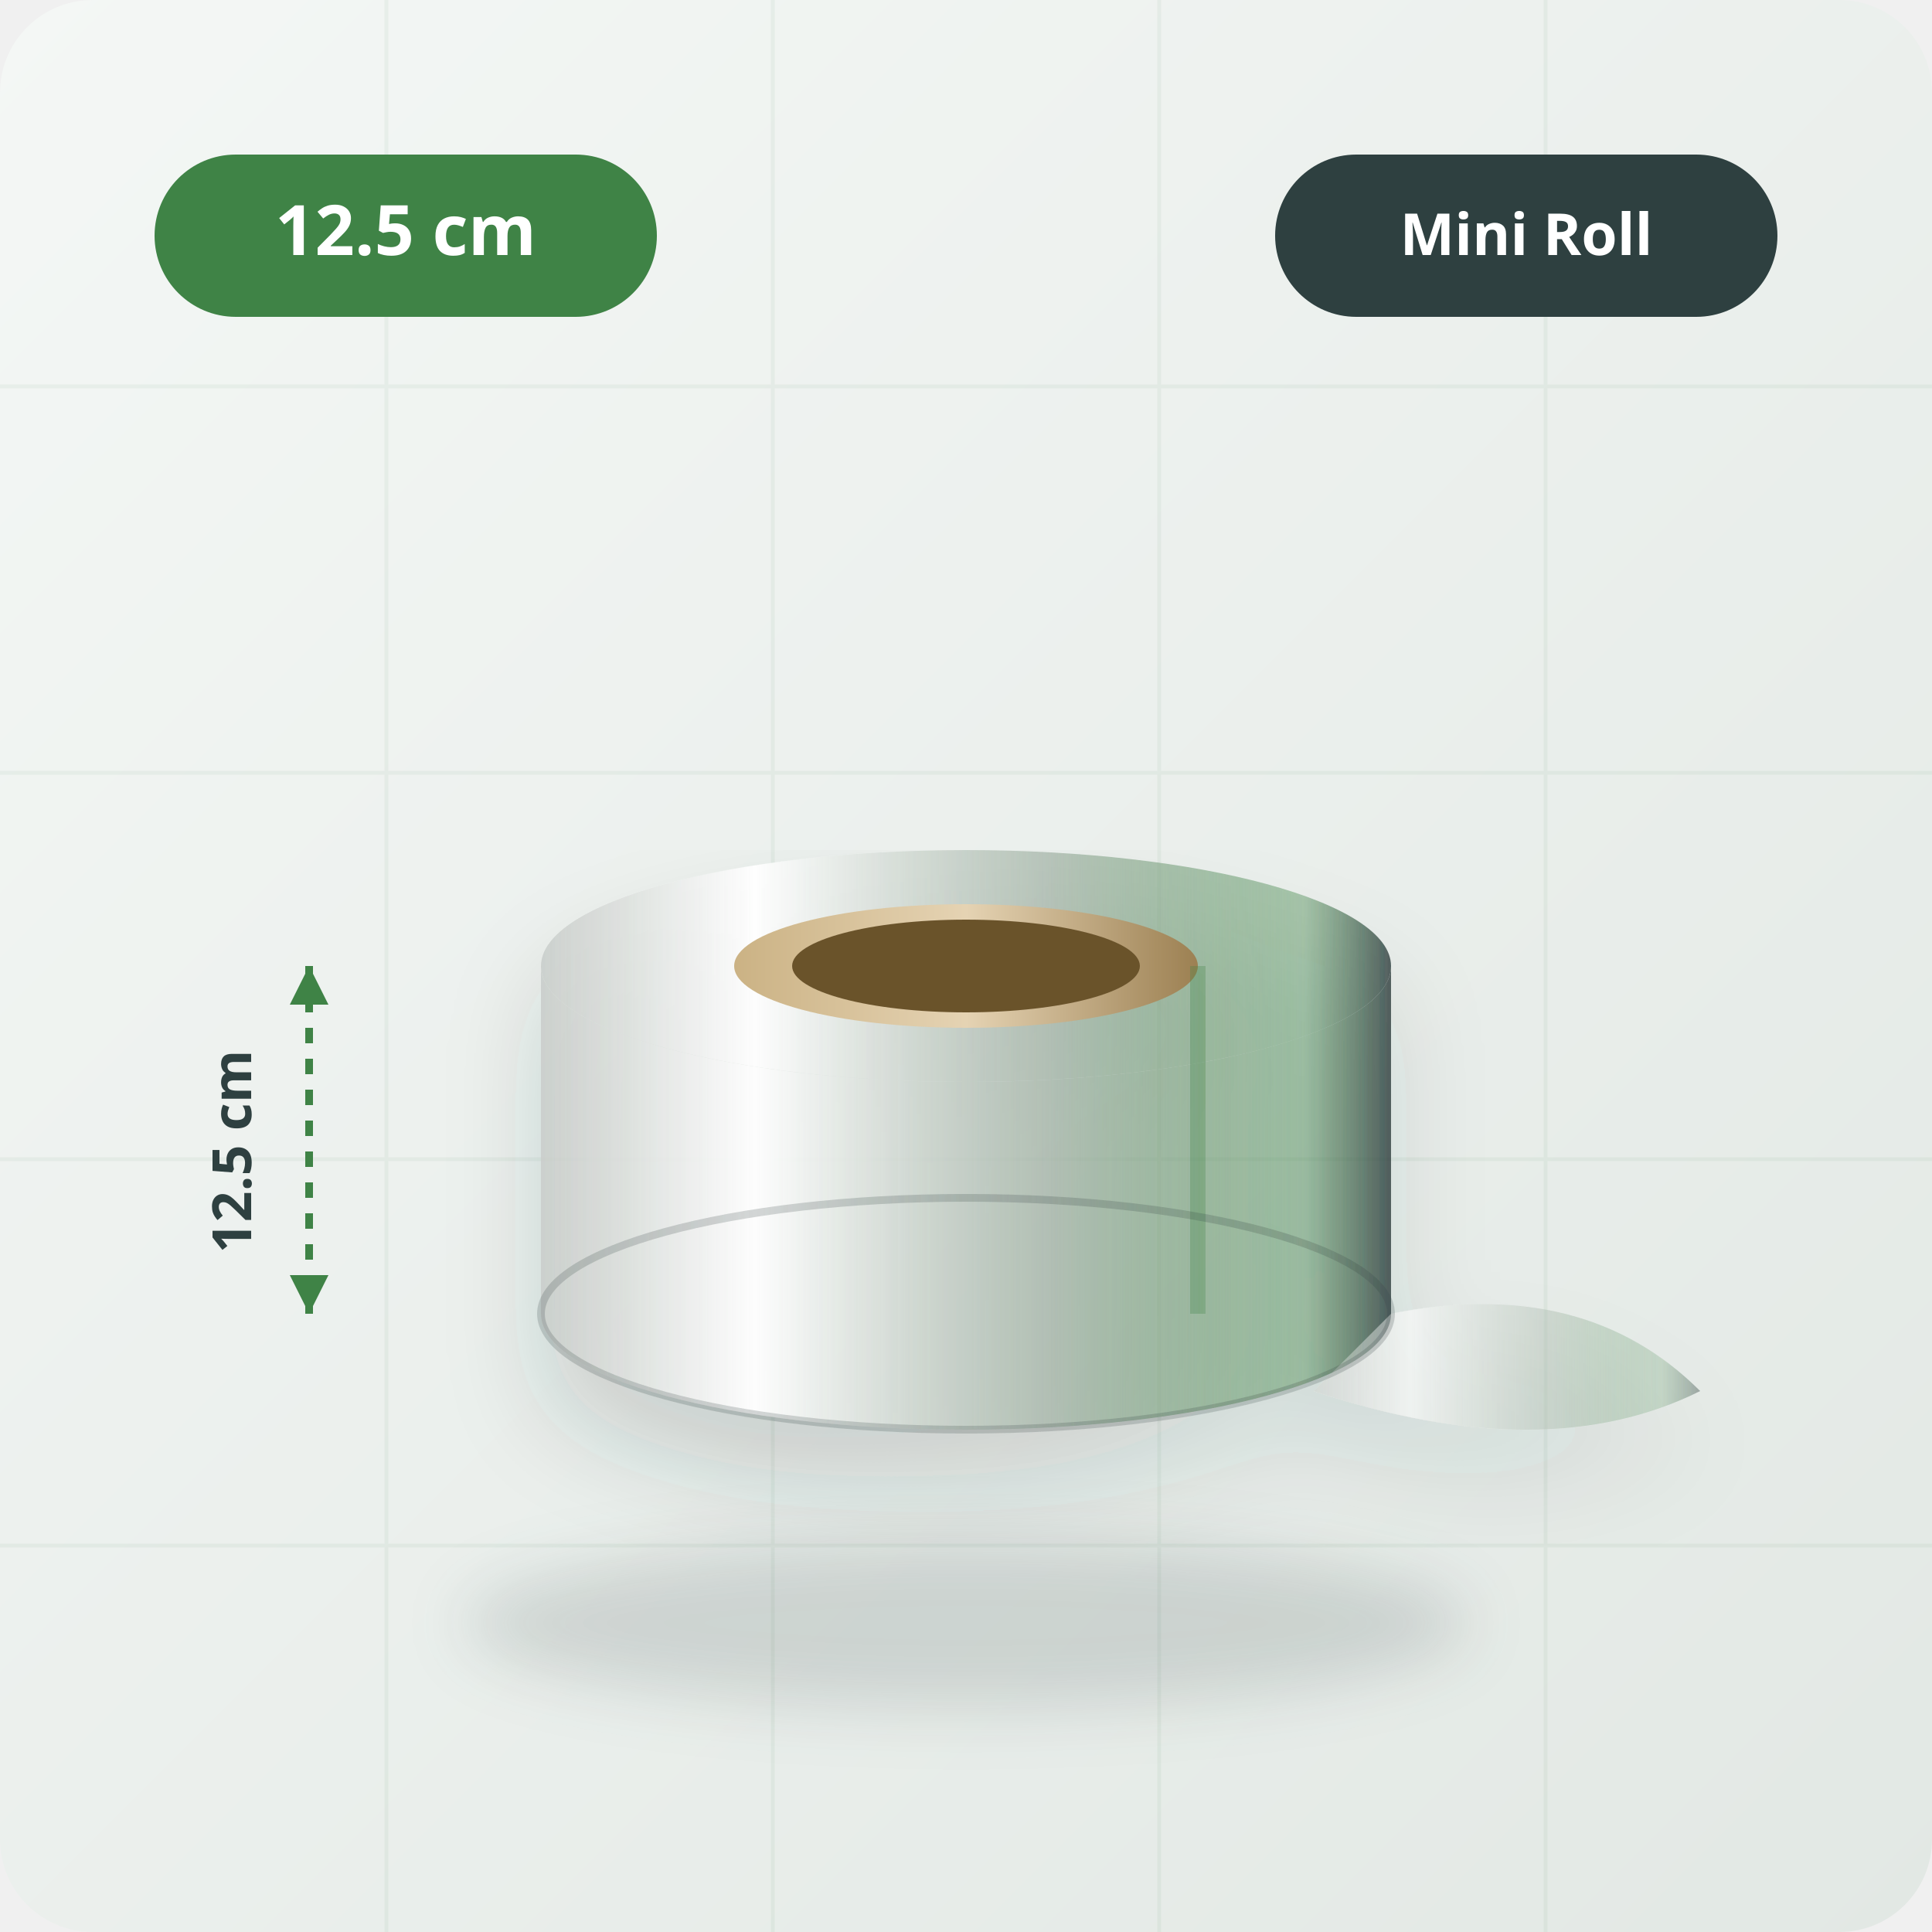
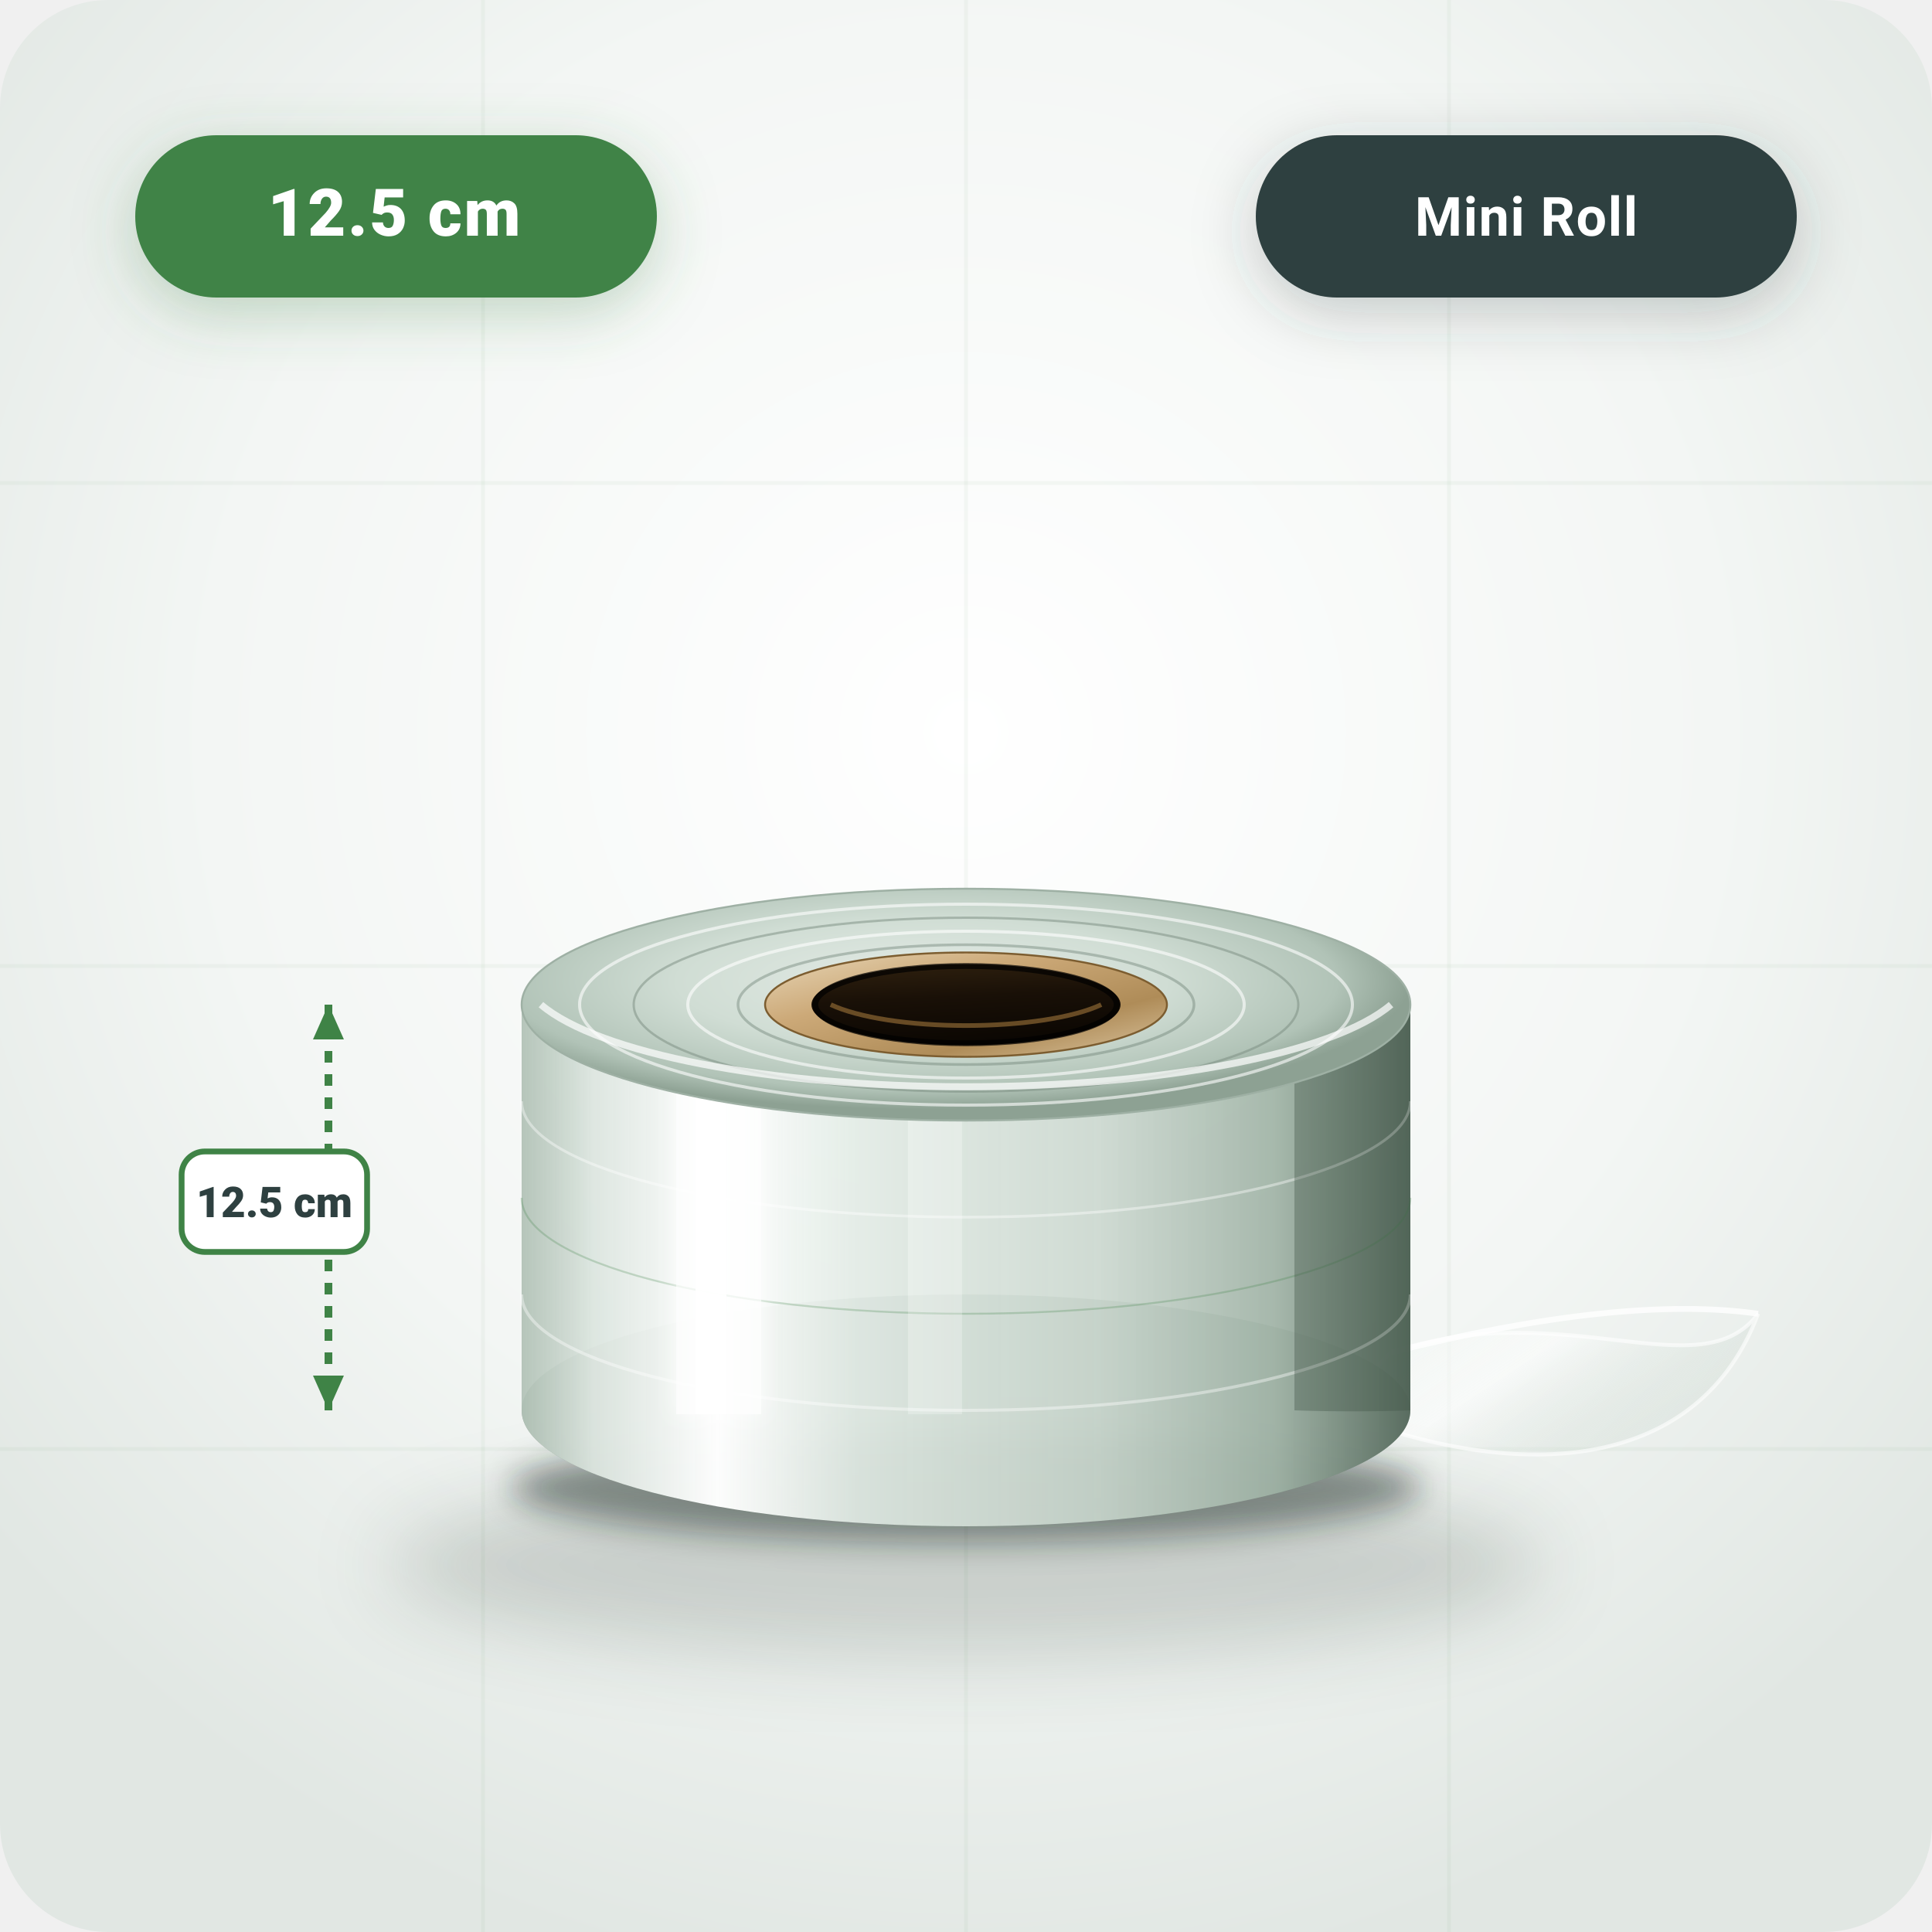
<svg xmlns="http://www.w3.org/2000/svg" viewBox="0 0 500 500" width="100%" height="100%">
  <defs>
-     <linearGradient id="bgGrad12" x1="0%" y1="0%" x2="100%" y2="100%">
-       <stop offset="0%" stop-color="#F4F7F5" />
-       <stop offset="100%" stop-color="#E2E8E4" />
+     <radialGradient id="studioLight12" cx="50%" cy="38%" r="65%">
+       <stop offset="0%" stop-color="#FFFFFF" />
+       <stop offset="60%" stop-color="#F3F6F4" />
+       <stop offset="100%" stop-color="#E1E7E3" />
+     </radialGradient>
+     <linearGradient id="filmBodyGrad12" x1="0%" y1="0%" x2="100%" y2="0%">
+       <stop offset="0%" stop-color="#AFC0B4" stop-opacity="0.9" />
+       <stop offset="8%" stop-color="#DCE5DF" stop-opacity="0.95" />
+       <stop offset="22%" stop-color="#FFFFFF" stop-opacity="0.98" />
+       <stop offset="38%" stop-color="#E2EBE5" stop-opacity="0.9" />
+       <stop offset="65%" stop-color="#CAD7CE" stop-opacity="0.88" />
+       <stop offset="85%" stop-color="#9FB2A5" stop-opacity="0.92" />
+       <stop offset="100%" stop-color="#55695C" stop-opacity="0.95" />
    </linearGradient>
-     <linearGradient id="filmGrad12" x1="0%" y1="0%" x2="100%" y2="0%">
-       <stop offset="0%" stop-color="#C8CDC9" stop-opacity="0.85" />
-       <stop offset="25%" stop-color="#FFFFFF" stop-opacity="0.95" />
-       <stop offset="60%" stop-color="#A5B5A8" stop-opacity="0.75" />
-       <stop offset="90%" stop-color="#3F8346" stop-opacity="0.4" />
-       <stop offset="100%" stop-color="#2E4040" stop-opacity="0.8" />
+     <radialGradient id="topFilmGrad12" cx="45%" cy="40%" r="55%">
+       <stop offset="0%" stop-color="#E4EBE6" />
+       <stop offset="50%" stop-color="#D0DDD4" />
+       <stop offset="85%" stop-color="#B1C3B7" />
+       <stop offset="100%" stop-color="#8DA193" />
+     </radialGradient>
+     <linearGradient id="kraftRimGrad12" x1="0%" y1="0%" x2="100%" y2="100%">
+       <stop offset="0%" stop-color="#E8D7B8" />
+       <stop offset="35%" stop-color="#CCA978" />
+       <stop offset="70%" stop-color="#AF8C58" />
+       <stop offset="100%" stop-color="#DBC5A0" />
    </linearGradient>
-     <linearGradient id="coreGrad12" x1="0%" y1="0%" x2="100%" y2="0%">
-       <stop offset="0%" stop-color="#CBB284" />
-       <stop offset="50%" stop-color="#E5D3B3" />
-       <stop offset="100%" stop-color="#9C8052" />
+     <linearGradient id="coreHoleGrad12" x1="40%" y1="0%" x2="60%" y2="100%">
+       <stop offset="0%" stop-color="#2D1F0E" />
+       <stop offset="40%" stop-color="#191007" />
+       <stop offset="100%" stop-color="#0A0602" />
    </linearGradient>
-     <filter id="shadow12" x="-10%" y="-10%" width="120%" height="130%">
-       <feDropShadow dx="0" dy="15" stdDeviation="12" flood-color="#2E4040" flood-opacity="0.18" />
+     <linearGradient id="tailGrad12" x1="0%" y1="0%" x2="100%" y2="50%">
+       <stop offset="0%" stop-color="#EAF1EC" stop-opacity="0.75" />
+       <stop offset="50%" stop-color="#FFFFFF" stop-opacity="0.5" />
+       <stop offset="100%" stop-color="#B2C5B8" stop-opacity="0.15" />
+     </linearGradient>
+     <filter id="softGlow12" x="-20%" y="-20%" width="140%" height="140%">
+       <feGaussianBlur stdDeviation="3" result="blur" />
+       <feComposite in="SourceGraphic" in2="blur" operator="over" />
+     </filter>
+     <filter id="floorShadowBlur12" x="-30%" y="-40%" width="160%" height="180%">
+       <feGaussianBlur stdDeviation="10" />
+     </filter>
+     <filter id="contactShadowBlur12" x="-20%" y="-30%" width="140%" height="160%">
+       <feGaussianBlur stdDeviation="4" />
    </filter>
  </defs>
-   <rect width="500" height="500" rx="24" fill="url(#bgGrad12)" />
-   <path d="M 0,100 L 500,100 M 0,200 L 500,200 M 0,300 L 500,300 M 0,400 L 500,400 M 100,0 L 100,500 M 200,0 L 200,500 M 300,0 L 300,500 M 400,0 L 400,500" stroke="#3F8346" stroke-opacity="0.06" stroke-width="1" />
-   <ellipse cx="250" cy="420" rx="130" ry="22" fill="#2E4040" opacity="0.15" filter="blur(8px)" />
-   <g transform="translate(0, 70)" filter="url(#shadow12)">
-     <ellipse cx="250" cy="180" rx="110" ry="30" fill="url(#filmGrad12)" />
-     <ellipse cx="250" cy="180" rx="60" ry="16" fill="url(#coreGrad12)" />
-     <ellipse cx="250" cy="180" rx="45" ry="12" fill="#6A532C" />
-     <path d="M 140,180 L 140,270 A 110,30 0 0,0 360,270 L 360,180 A 110,30 0 0,1 140,180 Z" fill="url(#filmGrad12)" />
-     <path d="M 180,180 L 180,270" stroke="#FFFFFF" stroke-width="8" opacity="0.7" filter="blur(2px)" />
-     <path d="M 310,180 L 310,270" stroke="#3F8346" stroke-width="4" opacity="0.3" />
-     <path d="M 360,270 Q 410,260 440,290 Q 400,310 340,290" fill="url(#filmGrad12)" opacity="0.5" />
-     <ellipse cx="250" cy="270" rx="110" ry="30" fill="none" stroke="#2E4040" stroke-opacity="0.2" stroke-width="2" />
+   <rect width="500" height="500" rx="28" fill="url(#studioLight12)" />
+   <g stroke="#3F8346" stroke-opacity="0.05" stroke-width="1">
+     <line x1="0" y1="125" x2="500" y2="125" />
+     <line x1="0" y1="250" x2="500" y2="250" />
+     <line x1="0" y1="375" x2="500" y2="375" />
+     <line x1="125" y1="0" x2="125" y2="500" />
+     <line x1="250" y1="0" x2="250" y2="500" />
+     <line x1="375" y1="0" x2="375" y2="500" />
  </g>
-   <g transform="translate(40, 40)">
-     <rect x="0" y="0" width="130" height="42" rx="21" fill="#3F8346" />
-     <text x="65" y="26" text-anchor="middle" fill="#FFFFFF" font-family="sans-serif" font-weight="bold" font-size="18">12.5 cm</text>
+   <ellipse cx="250" cy="405" rx="150" ry="24" fill="#1C2E24" opacity="0.18" filter="url(#floorShadowBlur12)" />
+   <ellipse cx="250" cy="385" rx="118" ry="14" fill="#0E1A13" opacity="0.45" filter="url(#contactShadowBlur12)" />
+   <g id="stretchRoll12">
+     <path d="M 360,350 C 405,335 440,360 455,340 C 440,380 395,385 345,365 Z" fill="url(#tailGrad12)" stroke="#FFFFFF" stroke-width="1" stroke-opacity="0.6" />
+     <path d="M 360,350 Q 420,335 455,340" stroke="#FFFFFF" stroke-width="1.5" stroke-opacity="0.8" fill="none" />
+     <ellipse cx="250" cy="365" rx="115" ry="30" fill="#75887B" opacity="0.6" />
+     <path d="M 135,260 L 135,365 A 115,30 0 0,0 365,365 L 365,260 A 115,30 0 0,1 135,260 Z" fill="url(#filmBodyGrad12)" />
+     <path d="M 135,285 A 115,30 0 0,0 365,285" stroke="#FFFFFF" stroke-width="0.7" stroke-opacity="0.4" fill="none" />
+     <path d="M 135,310 A 115,30 0 0,0 365,310" stroke="#3F8346" stroke-width="0.5" stroke-opacity="0.25" fill="none" />
+     <path d="M 135,335 A 115,30 0 0,0 365,335" stroke="#FFFFFF" stroke-width="0.8" stroke-opacity="0.4" fill="none" />
+     <rect x="175" y="260" width="22" height="106" fill="#FFFFFF" opacity="0.75" filter="url(#softGlow12)" />
+     <rect x="180" y="260" width="8" height="106" fill="#FFFFFF" opacity="0.95" />
+     <rect x="235" y="260" width="14" height="106" fill="#FFFFFF" opacity="0.25" />
+     <path d="M 335,260 L 335,365 A 115,30 0 0,0 365,365 L 365,260 Z" fill="#3D4F43" opacity="0.35" />
+     <ellipse cx="250" cy="260" rx="115" ry="30" fill="url(#topFilmGrad12)" stroke="#9EB0A4" stroke-width="0.5" />
+     <ellipse cx="250" cy="260" rx="100" ry="26" fill="none" stroke="#FFFFFF" stroke-width="0.8" stroke-opacity="0.6" />
+     <ellipse cx="250" cy="260" rx="86" ry="22.5" fill="none" stroke="#7A8D80" stroke-width="0.6" stroke-opacity="0.5" />
+     <ellipse cx="250" cy="260" rx="72" ry="19" fill="none" stroke="#FFFFFF" stroke-width="0.8" stroke-opacity="0.6" />
+     <ellipse cx="250" cy="260" rx="59" ry="15.5" fill="none" stroke="#687B6E" stroke-width="0.7" stroke-opacity="0.4" />
+     <ellipse cx="250" cy="260" rx="52" ry="13.5" fill="url(#kraftRimGrad12)" stroke="#7C5D30" stroke-width="0.5" />
+     <ellipse cx="250" cy="260" rx="40" ry="10.5" fill="url(#coreHoleGrad12)" />
+     <path d="M 215,260 A 40,10.5 0 0,0 285,260" stroke="#7D5C2E" stroke-width="1.2" stroke-opacity="0.8" fill="none" />
+     <ellipse cx="250" cy="260" rx="39" ry="10" fill="none" stroke="#000000" stroke-width="1.5" stroke-opacity="0.7" />
+     <path d="M 140,260 A 115,30 0 0,0 360,260" stroke="#FFFFFF" stroke-width="1.8" stroke-opacity="0.7" fill="none" />
  </g>
-   <g transform="translate(330, 40)">
-     <rect x="0" y="0" width="130" height="42" rx="21" fill="#2E4040" />
-     <text x="65" y="26" text-anchor="middle" fill="#FFFFFF" font-family="sans-serif" font-weight="600" font-size="15">Mini Roll</text>
+   <g transform="translate(35, 35)">
+     <rect x="0" y="0" width="135" height="42" rx="21" fill="#3F8346" filter="drop-shadow(0 4px 8px rgba(63,131,70,0.3))" />
+     <text x="67" y="26" text-anchor="middle" fill="#FFFFFF" font-family="-apple-system, BlinkMacSystemFont, 'Segoe UI', Roboto, sans-serif" font-weight="800" font-size="17" letter-spacing="0.5">12.5 cm</text>
  </g>
-   <g transform="translate(80, 200)">
-     <line x1="0" y1="50" x2="0" y2="140" stroke="#3F8346" stroke-width="2" stroke-dasharray="4 4" />
-     <polygon points="0,50 -5,60 5,60" fill="#3F8346" />
-     <polygon points="0,140 -5,130 5,130" fill="#3F8346" />
-     <text x="-15" y="98" text-anchor="middle" fill="#2E4040" font-family="sans-serif" font-weight="bold" font-size="14" transform="rotate(-90 -15 98)">12.5 cm</text>
+   <g transform="translate(325, 35)">
+     <rect x="0" y="0" width="140" height="42" rx="21" fill="#2E4040" filter="drop-shadow(0 4px 8px rgba(46,64,64,0.25))" />
+     <text x="70" y="26" text-anchor="middle" fill="#FFFFFF" font-family="-apple-system, BlinkMacSystemFont, 'Segoe UI', Roboto, sans-serif" font-weight="700" font-size="14" letter-spacing="0.3">Mini Roll</text>
+   </g>
+   <g transform="translate(85, 260)">
+     <line x1="0" y1="0" x2="0" y2="105" stroke="#3F8346" stroke-width="2" stroke-dasharray="3 3" />
+     <polygon points="0,0 -4,9 4,9" fill="#3F8346" />
+     <polygon points="0,105 -4,96 4,96" fill="#3F8346" />
+     <rect x="-38" y="38" width="48" height="26" rx="6" fill="#FFFFFF" stroke="#3F8346" stroke-width="1.5" />
+     <text x="-14" y="55" text-anchor="middle" fill="#2E4040" font-family="-apple-system, BlinkMacSystemFont, 'Segoe UI', Roboto, sans-serif" font-weight="800" font-size="11">12.5 cm</text>
  </g>
</svg>
